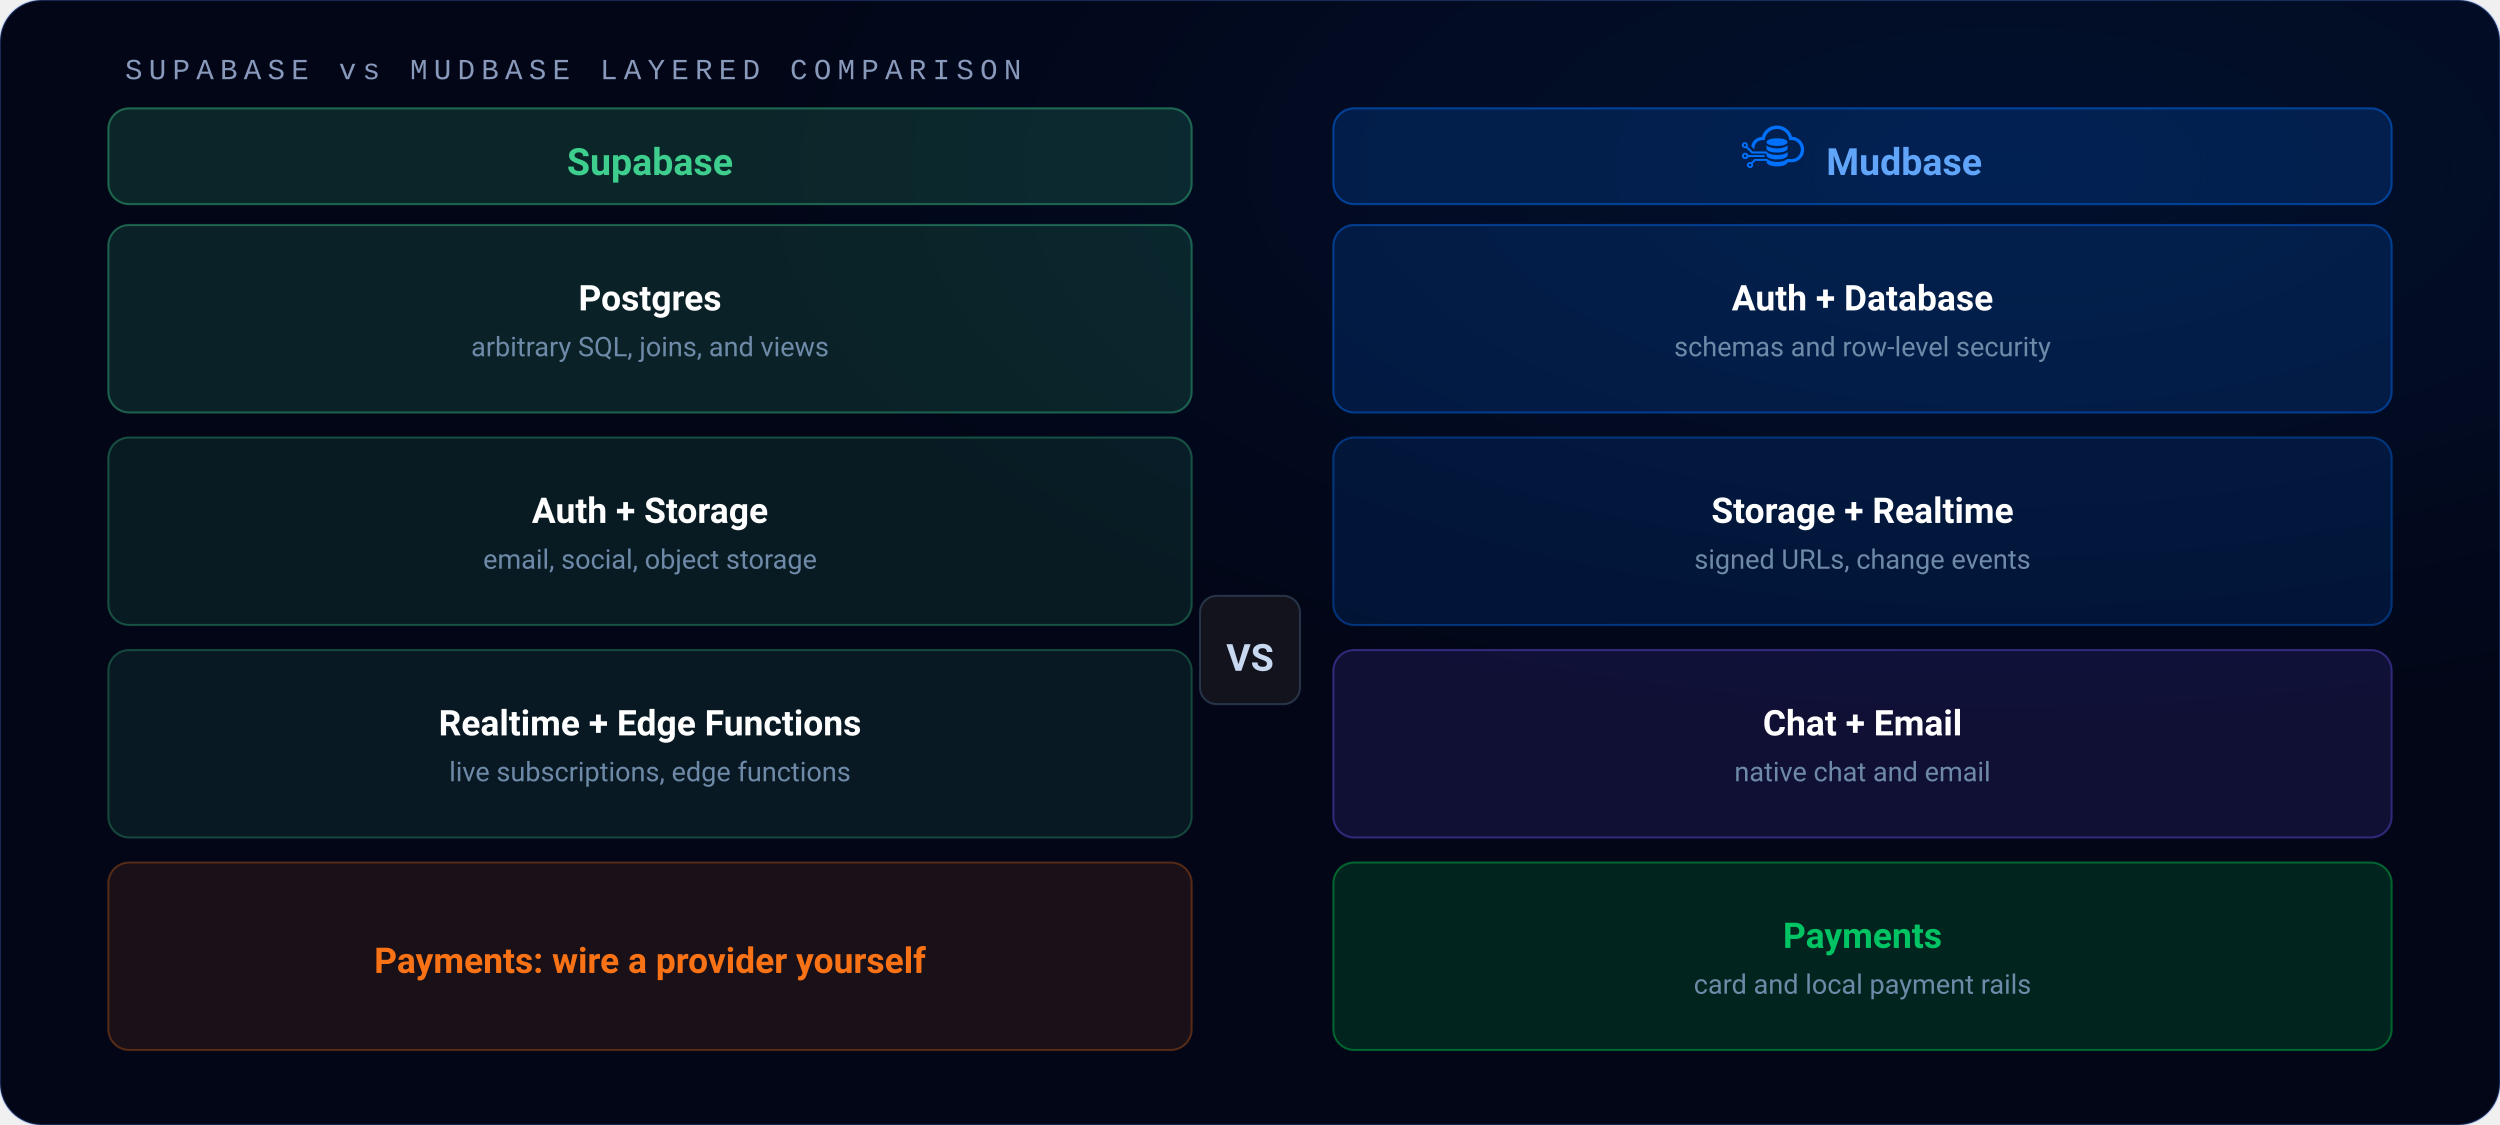
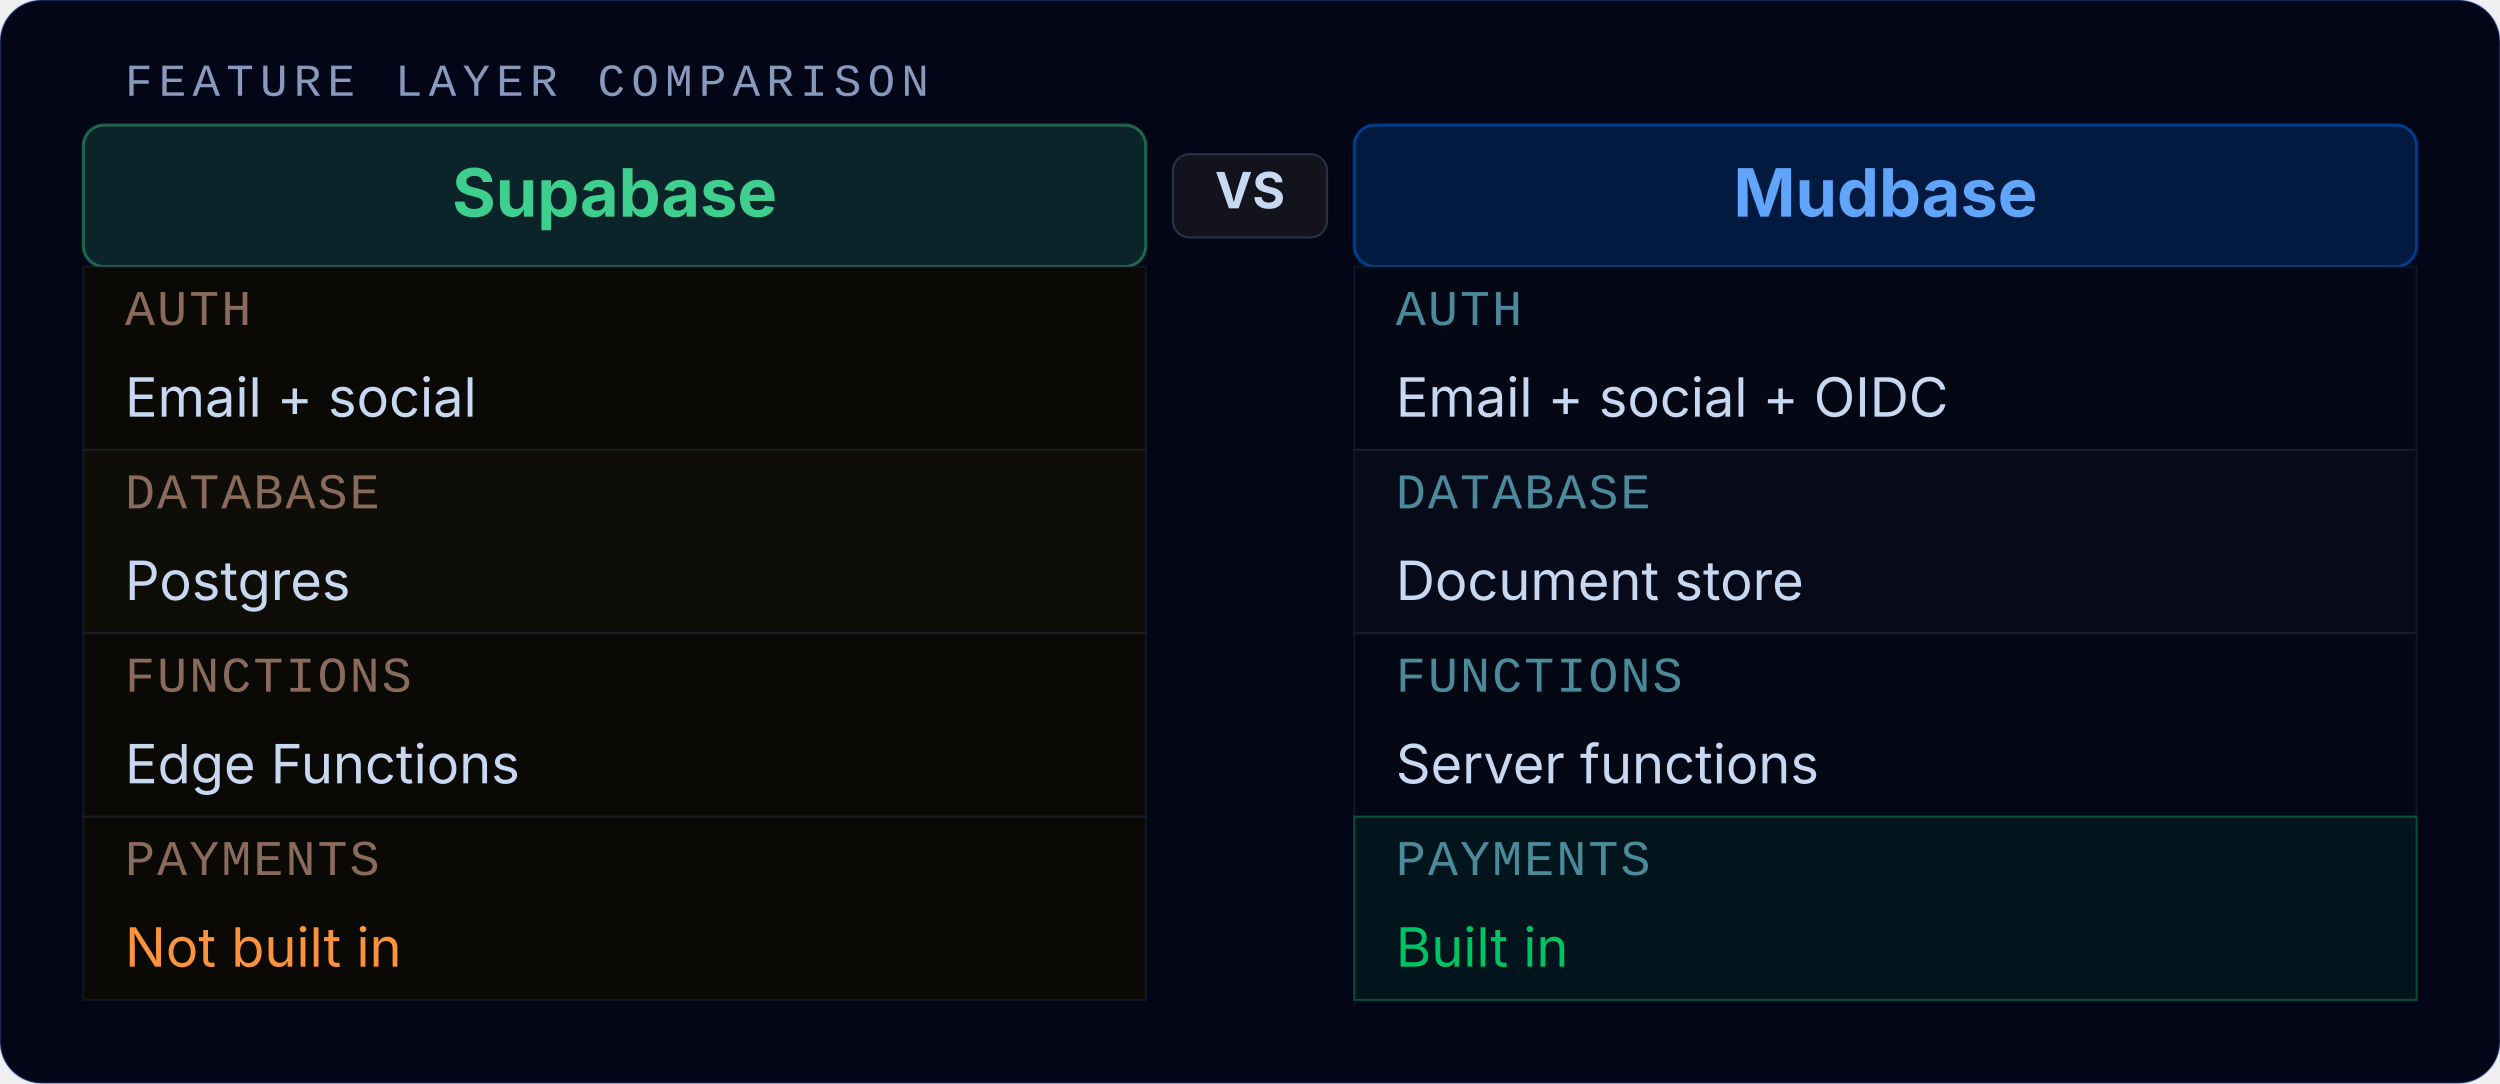
- <svg xmlns="http://www.w3.org/2000/svg" viewBox="0 0 1200 540" width="1200" height="540" role="img" aria-label="Side-by-side layered stack: Supabase built on Postgres with separate layers versus Mudbase with payments as a first-class primitive alongside auth and database.">
-   <defs>
-     <symbol id="mb-glyph" viewBox="4 82 508 347">
-       <g fill="#0071FE" fill-rule="evenodd">
-         <path d="M511.62,279.59C511.56,281.50 511.89,285.08 511.26,289.63C510.63,294.18 509.09,302.10 507.84,306.90C506.58,311.70 505.05,315.18 503.74,318.43C502.43,321.68 501.91,322.98 499.97,326.41C498.03,329.85 494.04,336.13 492.10,339.04C490.15,341.95 490.18,341.72 488.30,343.87C486.43,346.01 483.48,349.33 480.83,351.89C478.18,354.45 475.80,356.71 472.40,359.22C469.01,361.72 463.77,364.96 460.47,366.91C457.18,368.86 455.50,369.65 452.63,370.94C449.75,372.23 447.02,373.44 443.22,374.66C439.42,375.88 435.64,377.32 429.83,378.26C424.02,379.20 416.66,379.98 408.36,380.31C400.07,380.63 385.09,379.98 380.04,380.23C374.99,380.47 378.73,380.88 378.07,381.76C377.41,382.64 376.98,384.08 376.08,385.51C375.18,386.95 373.85,388.96 372.68,390.37C371.51,391.78 370.36,392.82 369.04,393.98C367.72,395.13 366.65,396.05 364.74,397.30C362.83,398.56 359.62,400.41 357.57,401.51C355.53,402.61 355.27,402.81 352.45,403.89C349.63,404.97 345.03,406.70 340.65,407.97C336.27,409.23 330.12,410.69 326.17,411.49C322.21,412.28 320.52,412.36 316.92,412.74C313.33,413.11 308.67,413.55 304.58,413.74C300.49,413.94 296.70,413.90 292.38,413.89C288.05,413.88 282.97,413.88 278.64,413.68C274.30,413.48 269.71,413.04 266.37,412.69C263.02,412.35 262.55,412.41 258.58,411.61C254.62,410.80 246.61,408.95 242.58,407.86C238.54,406.77 237.18,406.19 234.37,405.07C231.56,403.94 228.11,402.35 225.71,401.10C223.31,399.86 221.69,398.81 219.97,397.59C218.25,396.37 216.77,395.06 215.40,393.78C214.04,392.50 212.97,391.47 211.78,389.90C210.60,388.34 209.06,386.25 208.28,384.40C207.51,382.56 207.45,381.17 207.11,378.81C206.78,376.45 206.62,371.84 206.30,370.26C205.99,368.68 205.79,369.54 205.22,369.34C204.65,369.14 216.51,369.04 202.87,369.05C189.23,369.06 137.76,369.29 123.37,369.39C108.99,369.48 118.02,369.51 116.55,369.63C115.08,369.74 115.28,369.72 114.54,370.10C113.80,370.48 113.15,370.94 112.09,371.91C111.04,372.87 111.13,372.69 108.22,375.91C105.30,379.12 96.91,388.28 94.61,391.17C92.31,394.06 94.09,391.81 94.44,393.26C94.78,394.71 96.26,398.10 96.68,399.88C97.11,401.66 97.08,402.30 96.99,403.94C96.89,405.57 96.65,407.70 96.11,409.67C95.56,411.64 94.74,413.99 93.72,415.78C92.70,417.57 91.07,419.23 89.99,420.43C88.91,421.62 88.66,421.96 87.26,422.94C85.85,423.93 82.85,425.66 81.54,426.35C80.23,427.04 80.77,426.88 79.40,427.09C78.03,427.30 75.50,427.59 73.34,427.62C71.17,427.65 68.03,427.47 66.42,427.27C64.81,427.07 65.13,427.10 63.66,426.40C62.19,425.71 59.24,424.24 57.58,423.10C55.93,421.97 54.94,420.90 53.72,419.60C52.50,418.29 51.35,417.34 50.27,415.29C49.19,413.25 47.84,409.37 47.24,407.32C46.64,405.28 46.50,404.94 46.66,403.02C46.82,401.10 47.62,397.75 48.21,395.78C48.81,393.80 49.27,392.69 50.22,391.15C51.16,389.61 52.74,387.78 53.86,386.55C54.99,385.32 55.45,384.83 56.95,383.76C58.45,382.70 61.47,380.93 62.87,380.19C64.28,379.45 63.51,379.53 65.39,379.32C67.26,379.12 71.44,378.89 74.11,378.97C76.78,379.05 79.93,379.75 81.40,379.82C82.86,379.88 82.22,379.82 82.92,379.36C83.63,378.91 82.05,380.80 85.64,377.08C89.23,373.35 100.48,360.82 104.45,357.01C108.42,353.21 92.00,354.95 109.44,354.25C126.88,353.55 192.09,352.93 209.10,352.83C226.11,352.74 209.91,352.64 211.50,353.69C213.08,354.75 216.45,357.62 218.64,359.17C220.83,360.73 222.41,361.77 224.66,363.03C226.91,364.28 229.01,365.38 232.13,366.68C235.25,367.98 240.40,369.91 243.37,370.82C246.33,371.73 248.21,371.70 249.92,372.14C251.64,372.57 251.71,372.94 253.64,373.42C255.57,373.91 257.07,374.41 261.52,375.05C265.96,375.69 274.93,376.81 280.30,377.25C285.67,377.69 288.93,377.76 293.75,377.71C298.57,377.66 303.89,377.42 309.24,376.93C314.60,376.45 320.30,375.84 325.87,374.81C331.44,373.78 338.10,372.06 342.68,370.75C347.27,369.43 350.35,368.16 353.37,366.93C356.39,365.70 358.41,364.66 360.81,363.38C363.22,362.09 366.17,360.34 367.79,359.23C369.42,358.13 369.34,357.61 370.57,356.75C371.79,355.90 368.63,354.40 375.16,354.09C381.68,353.78 402.82,354.89 409.72,354.90C416.62,354.90 413.16,354.68 416.55,354.11C419.95,353.55 426.20,352.57 430.09,351.53C433.98,350.48 437.01,349.09 439.89,347.83C442.77,346.56 445.09,345.26 447.36,343.93C449.64,342.59 451.70,341.14 453.52,339.83C455.34,338.53 456.31,337.89 458.29,336.10C460.26,334.30 463.56,331.01 465.38,329.06C467.20,327.11 467.94,326.12 469.21,324.40C470.49,322.67 471.72,320.91 473.03,318.72C474.34,316.52 475.73,314.19 477.06,311.24C478.38,308.30 479.74,305.72 480.97,301.03C482.19,296.34 483.83,288.11 484.41,283.10C484.99,278.09 485.09,276.21 484.46,270.99C483.84,265.77 481.93,256.53 480.65,251.79C479.37,247.05 477.93,245.03 476.76,242.55C475.59,240.08 474.89,238.98 473.64,236.92C472.39,234.86 470.56,232.02 469.26,230.18C467.96,228.34 467.60,227.80 465.83,225.86C464.06,223.92 461.69,221.12 458.64,218.55C455.59,215.97 450.66,212.45 447.52,210.42C444.38,208.39 442.60,207.63 439.80,206.38C437.01,205.14 434.58,203.96 430.74,202.95C426.91,201.93 422.98,200.82 416.79,200.28C410.61,199.74 397.85,199.89 393.63,199.71C389.42,199.52 392.06,199.51 391.51,199.17C390.97,198.84 390.68,198.34 390.34,197.72C390.01,197.09 389.91,197.57 389.51,195.43C389.11,193.29 388.41,187.50 387.93,184.88C387.45,182.25 387.44,182.23 386.63,179.68C385.82,177.14 384.15,172.31 383.08,169.61C382.01,166.91 381.47,165.84 380.22,163.47C378.97,161.10 376.88,157.48 375.57,155.36C374.27,153.25 373.58,152.38 372.40,150.79C371.22,149.20 370.33,147.88 368.50,145.81C366.67,143.74 363.95,140.80 361.43,138.38C358.91,135.96 356.13,133.45 353.40,131.29C350.66,129.13 347.67,127.11 345.02,125.42C342.37,123.74 340.03,122.49 337.50,121.18C334.98,119.88 333.77,119.04 329.87,117.57C325.97,116.10 319.46,113.61 314.08,112.35C308.71,111.10 301.89,110.48 297.64,110.05C293.39,109.62 293.00,109.46 288.57,109.77C284.14,110.07 275.09,111.27 271.07,111.88C267.05,112.49 266.99,112.70 264.48,113.41C261.96,114.13 259.09,114.99 256.00,116.19C252.90,117.38 248.92,119.10 245.90,120.58C242.88,122.06 239.92,123.88 237.88,125.07C235.85,126.26 236.00,126.02 233.68,127.74C231.36,129.47 227.52,132.12 223.97,135.41C220.42,138.69 215.59,143.53 212.37,147.43C209.14,151.33 206.57,155.67 204.63,158.82C202.70,161.97 202.10,163.32 200.77,166.33C199.44,169.33 197.92,172.65 196.66,176.84C195.39,181.04 193.90,188.11 193.19,191.51C192.49,194.90 192.71,195.96 192.41,197.22C192.11,198.48 191.96,198.63 191.39,199.07C190.81,199.52 191.64,199.71 188.95,199.89C186.26,200.07 180.13,199.77 175.24,200.17C170.35,200.57 164.39,201.27 159.61,202.30C154.82,203.33 150.13,204.98 146.53,206.35C142.94,207.71 140.29,209.25 138.06,210.50C135.83,211.75 134.58,212.85 133.17,213.86C131.76,214.87 131.18,215.13 129.61,216.55C128.05,217.97 125.75,220.10 123.80,222.37C121.86,224.63 119.58,227.63 117.94,230.13C116.29,232.63 115.15,234.74 113.93,237.36C112.70,239.99 111.62,242.01 110.56,245.87C109.50,249.73 108.22,255.78 107.59,260.53C106.97,265.29 107.05,271.98 106.82,274.39C106.60,276.79 106.49,274.89 106.23,274.97C105.98,275.06 105.82,275.25 105.26,274.91C104.71,274.57 104.81,275.00 102.89,272.92C100.97,270.84 96.77,265.69 93.77,262.42C90.77,259.15 86.58,255.21 84.88,253.30C83.19,251.40 83.87,251.72 83.59,250.98C83.30,250.24 83.05,250.40 83.17,248.87C83.29,247.33 83.52,244.91 84.30,241.74C85.09,238.57 86.67,233.21 87.90,229.84C89.14,226.47 90.51,223.87 91.71,221.53C92.91,219.19 93.66,217.97 95.11,215.80C96.57,213.63 98.64,210.75 100.44,208.50C102.24,206.26 103.62,204.58 105.89,202.33C108.17,200.08 111.91,196.83 114.07,195.01C116.23,193.18 116.15,193.13 118.84,191.40C121.53,189.68 126.97,186.39 130.22,184.66C133.47,182.93 134.88,182.30 138.35,181.04C141.81,179.77 147.77,177.98 151.01,177.08C154.25,176.17 155.41,175.98 157.79,175.61C160.17,175.24 163.69,175.13 165.29,174.86C166.89,174.58 166.82,174.41 167.40,173.96C167.98,173.52 168.31,173.33 168.76,172.19C169.20,171.06 169.42,168.90 170.07,167.14C170.73,165.38 172.05,163.20 172.69,161.63C173.33,160.06 172.44,160.80 173.92,157.73C175.40,154.67 178.94,147.57 181.56,143.25C184.17,138.92 186.44,135.73 189.61,131.79C192.77,127.86 196.73,123.42 200.55,119.61C204.37,115.80 208.60,112.06 212.52,108.96C216.44,105.85 219.98,103.44 224.05,100.99C228.11,98.53 233.28,95.96 236.90,94.22C240.53,92.47 242.47,91.72 245.80,90.49C249.13,89.25 251.79,88.04 256.87,86.81C261.96,85.58 271.83,83.82 276.32,83.13C280.80,82.43 279.23,82.68 283.80,82.63C288.36,82.59 297.85,82.40 303.70,82.86C309.55,83.33 315.24,84.76 318.89,85.42C322.54,86.08 322.62,85.99 325.60,86.84C328.58,87.69 333.49,89.30 336.78,90.53C340.07,91.76 341.89,92.50 345.34,94.22C348.79,95.94 353.59,98.45 357.48,100.83C361.37,103.21 364.46,105.11 368.68,108.50C372.91,111.90 379.18,117.64 382.83,121.23C386.49,124.82 388.12,127.00 390.62,130.07C393.11,133.14 395.25,135.66 397.79,139.64C400.33,143.62 403.89,150.18 405.86,153.95C407.83,157.73 408.58,159.52 409.64,162.30C410.69,165.08 411.53,168.91 412.18,170.63C412.84,172.35 413.04,172.13 413.58,172.60C414.13,173.08 412.63,172.99 415.47,173.47C418.30,173.94 427.01,174.89 430.60,175.46C434.19,176.04 434.57,176.22 437.01,176.93C439.45,177.63 442.35,178.56 445.25,179.69C448.15,180.81 451.68,182.36 454.39,183.67C457.09,184.99 459.11,186.14 461.48,187.58C463.85,189.03 466.05,190.47 468.59,192.35C471.12,194.23 474.05,196.49 476.69,198.88C479.32,201.26 482.46,204.54 484.42,206.65C486.37,208.75 486.50,208.92 488.43,211.51C490.37,214.09 494.11,219.20 496.03,222.16C497.95,225.11 498.66,226.65 499.96,229.23C501.26,231.80 502.56,234.44 503.83,237.61C505.09,240.78 506.57,244.81 507.54,248.28C508.51,251.74 509.01,255.13 509.65,258.41C510.29,261.70 511.05,264.73 511.38,268.01C511.70,271.29 511.58,276.19 511.62,278.12C511.66,280.05 511.67,277.67 511.62,279.59ZM290.95,357.63C288.98,357.60 285.00,357.84 279.27,357.44C273.55,357.04 263.08,356.19 256.59,355.22C250.11,354.24 244.79,352.83 240.34,351.60C235.89,350.36 232.89,349.07 229.88,347.81C226.87,346.55 224.55,345.33 222.27,344.05C219.98,342.77 217.84,341.37 216.17,340.14C214.51,338.91 213.60,338.15 212.27,336.67C210.94,335.19 209.20,333.41 208.18,331.26C207.16,329.11 206.55,327.12 206.15,323.79C205.75,320.46 205.95,313.55 205.79,311.27C205.64,308.99 205.51,310.38 205.23,310.09C204.94,309.79 220.05,309.62 204.07,309.49C188.10,309.36 128.13,309.38 109.38,309.29C90.63,309.20 95.26,309.09 91.57,308.97C87.89,308.84 88.62,308.78 87.27,308.54C85.93,308.30 84.82,308.35 83.51,307.55C82.21,306.75 82.15,306.58 79.43,303.76C76.71,300.94 73.57,296.93 67.17,290.64C60.78,284.35 45.76,270.25 41.04,266.02C36.32,261.80 40.69,265.31 38.87,265.29C37.05,265.27 32.80,265.92 30.13,265.91C27.46,265.89 25.33,266.00 22.86,265.20C20.39,264.41 17.15,262.33 15.30,261.13C13.46,259.94 12.93,259.28 11.78,258.03C10.63,256.79 9.39,255.44 8.40,253.67C7.40,251.89 6.34,249.14 5.80,247.38C5.27,245.63 5.22,244.87 5.18,243.12C5.14,241.37 5.05,239.12 5.57,236.88C6.09,234.65 7.22,231.70 8.29,229.73C9.36,227.76 10.67,226.44 12.01,225.07C13.34,223.70 14.38,222.67 16.31,221.50C18.25,220.33 21.53,218.76 23.63,218.07C25.73,217.38 27.19,217.46 28.91,217.38C30.63,217.30 32.47,217.39 33.96,217.60C35.46,217.82 36.19,217.98 37.88,218.68C39.57,219.39 42.24,220.58 44.10,221.84C45.96,223.10 47.72,224.78 49.06,226.26C50.39,227.73 51.34,229.18 52.13,230.69C52.92,232.19 53.43,233.22 53.79,235.27C54.16,237.32 54.29,240.92 54.30,242.99C54.31,245.06 54.13,246.09 53.86,247.67C53.58,249.24 52.76,251.31 52.67,252.43C52.58,253.55 48.42,249.48 53.30,254.38C58.18,259.29 75.67,275.63 81.96,281.85C88.25,288.08 89.19,289.93 91.06,291.76C92.92,293.58 74.24,292.59 93.14,292.80C112.04,293.00 185.51,292.75 204.44,292.98C223.38,293.21 205.58,293.09 206.75,294.18C207.93,295.28 209.91,297.97 211.50,299.56C213.10,301.15 213.62,301.98 216.34,303.72C219.06,305.46 224.31,308.33 227.82,309.99C231.32,311.65 232.14,312.19 237.38,313.68C242.61,315.18 252.61,317.75 259.23,318.96C265.85,320.18 272.97,320.59 277.10,320.97C281.22,321.35 279.78,321.19 283.98,321.24C288.18,321.29 297.98,321.32 302.30,321.25C306.63,321.17 305.92,321.17 309.95,320.78C313.98,320.39 320.73,319.87 326.48,318.91C332.23,317.95 339.56,316.33 344.46,315.02C349.36,313.71 352.66,312.34 355.86,311.05C359.06,309.75 360.98,308.81 363.68,307.24C366.38,305.67 370.06,303.11 372.06,301.63C374.06,300.15 374.85,298.94 375.67,298.36C376.50,297.79 377.03,298.17 377.03,298.17C377.03,298.17 377.71,297.06 377.83,300.26C377.95,303.46 377.94,312.88 377.76,317.37C377.59,321.86 377.20,325.00 376.77,327.21C376.34,329.42 375.85,329.46 375.17,330.61C374.48,331.75 374.28,332.43 372.65,334.09C371.03,335.76 367.48,338.94 365.41,340.59C363.33,342.25 362.35,342.85 360.20,344.01C358.05,345.17 355.82,346.26 352.51,347.58C349.20,348.89 345.26,350.56 340.35,351.91C335.43,353.27 331.24,354.76 323.02,355.71C314.81,356.66 296.41,357.31 291.06,357.63C285.72,357.95 292.91,357.66 290.95,357.63ZM296.07,247.75C294.61,247.75 292.93,248.04 287.41,247.77C281.88,247.51 270.00,246.92 262.92,246.15C255.84,245.38 249.87,244.17 244.92,243.14C239.97,242.11 237.25,241.32 233.23,239.96C229.21,238.60 223.79,236.37 220.81,235.00C217.83,233.63 216.95,232.84 215.33,231.73C213.72,230.62 212.27,229.40 211.10,228.33C209.94,227.27 209.16,226.42 208.34,225.35C207.52,224.27 206.78,223.14 206.19,221.87C205.60,220.61 205.02,218.78 204.81,217.76C204.61,216.74 204.67,216.71 204.94,215.75C205.21,214.79 205.82,213.14 206.42,211.98C207.01,210.83 207.49,210.03 208.51,208.82C209.52,207.60 210.48,206.31 212.51,204.70C214.54,203.08 217.81,200.72 220.68,199.12C223.56,197.52 226.41,196.36 229.77,195.08C233.13,193.79 236.34,192.57 240.84,191.41C245.35,190.24 252.09,188.88 256.78,188.10C261.48,187.31 263.76,187.04 269.01,186.69C274.26,186.33 283.12,186.09 288.26,185.97C293.40,185.85 294.23,185.83 299.86,185.99C305.48,186.14 316.70,186.48 322.03,186.91C327.36,187.35 328.06,187.81 331.86,188.58C335.65,189.35 340.67,190.31 344.79,191.52C348.92,192.73 353.52,194.58 356.59,195.85C359.66,197.11 361.21,197.98 363.20,199.11C365.19,200.24 366.93,201.38 368.55,202.64C370.16,203.90 371.64,205.24 372.90,206.67C374.15,208.10 375.39,209.96 376.09,211.23C376.78,212.49 376.90,213.14 377.07,214.24C377.25,215.34 377.22,216.77 377.14,217.83C377.05,218.89 377.41,219.08 376.56,220.62C375.71,222.17 373.87,225.14 372.04,227.10C370.20,229.06 367.48,231.00 365.56,232.37C363.64,233.74 362.52,234.32 360.51,235.32C358.50,236.33 356.88,237.18 353.47,238.41C350.06,239.64 345.00,241.48 340.04,242.73C335.08,243.98 328.59,245.19 323.73,245.91C318.86,246.64 315.45,246.77 310.86,247.07C306.27,247.38 298.65,247.63 296.19,247.75C293.72,247.86 297.54,247.74 296.07,247.75ZM297.08,301.75C294.14,301.70 286.18,301.86 279.56,301.48C272.94,301.10 264.12,300.44 257.37,299.44C250.62,298.45 243.81,296.75 239.04,295.52C234.28,294.28 231.95,293.30 228.78,292.03C225.61,290.76 222.65,289.47 220.03,287.91C217.40,286.35 214.60,283.94 213.04,282.65C211.48,281.36 211.49,281.14 210.67,280.15C209.84,279.16 208.79,278.04 208.09,276.72C207.40,275.39 206.86,274.24 206.48,272.21C206.10,270.17 205.92,268.93 205.82,264.50C205.71,260.07 205.81,249.11 205.86,245.65C205.91,242.18 205.93,244.12 206.12,243.69C206.32,243.25 207.00,243.05 207.00,243.05C207.00,243.05 208.45,243.68 209.30,244.38C210.16,245.09 211.03,246.31 212.15,247.29C213.27,248.28 214.36,249.20 216.02,250.30C217.67,251.39 219.69,252.63 222.09,253.84C224.50,255.06 227.15,256.33 230.47,257.59C233.79,258.85 236.90,260.12 242.03,261.41C247.15,262.70 254.94,264.41 261.22,265.34C267.49,266.26 274.53,266.66 279.69,266.98C284.84,267.31 287.81,267.28 292.13,267.27C296.45,267.26 300.46,267.22 305.61,266.92C310.76,266.61 316.79,266.39 323.02,265.45C329.25,264.52 337.90,262.63 343.00,261.31C348.10,260.00 350.54,258.81 353.62,257.56C356.71,256.32 359.08,255.15 361.52,253.83C363.96,252.52 366.44,250.91 368.26,249.69C370.08,248.48 371.33,247.50 372.46,246.52C373.58,245.54 374.33,244.31 375.01,243.83C375.70,243.34 376.59,243.61 376.59,243.61C376.59,243.61 377.17,241.84 377.29,246.01C377.40,250.17 377.34,264.17 377.27,268.61C377.19,273.05 377.17,271.39 376.84,272.65C376.50,273.91 375.99,274.95 375.26,276.20C374.53,277.45 373.57,278.86 372.46,280.14C371.34,281.43 369.80,282.84 368.58,283.89C367.36,284.94 367.46,285.10 365.13,286.44C362.80,287.78 357.38,290.61 354.60,291.91C351.82,293.22 350.23,293.61 348.44,294.25C346.65,294.89 346.29,295.14 343.84,295.78C341.40,296.42 336.80,297.42 333.77,298.08C330.73,298.73 331.75,299.10 325.65,299.71C319.56,300.32 301.96,301.41 297.19,301.75C292.43,302.09 300.02,301.79 297.08,301.75ZM34.44,355.01C33.73,355.01 31.85,355.19 30.32,354.99C28.80,354.79 26.97,354.33 25.27,353.79C23.58,353.25 21.83,352.69 20.17,351.76C18.52,350.83 16.74,349.40 15.36,348.20C13.98,347.00 12.99,346.01 11.88,344.56C10.76,343.12 9.52,341.81 8.64,339.55C7.76,337.28 6.93,333.10 6.58,330.98C6.23,328.87 6.29,328.72 6.54,326.85C6.78,324.97 7.56,321.47 8.06,319.75C8.56,318.02 8.84,317.65 9.54,316.47C10.23,315.30 11.08,314.00 12.23,312.67C13.39,311.35 14.72,309.84 16.47,308.53C18.21,307.22 20.51,305.64 22.73,304.79C24.94,303.94 27.67,303.66 29.73,303.42C31.79,303.18 33.17,303.23 35.08,303.37C36.98,303.52 38.92,303.46 41.17,304.27C43.42,305.08 46.60,306.88 48.58,308.23C50.56,309.59 51.84,310.99 53.06,312.38C54.28,313.76 55.07,315.12 55.89,316.55C56.71,317.98 57.41,320.09 57.98,320.96C58.55,321.83 38.15,321.48 59.31,321.76C80.48,322.03 163.56,322.39 184.96,322.62C206.35,322.85 186.97,322.88 187.69,323.12C188.41,323.36 188.82,323.57 189.27,324.04C189.71,324.51 190.10,325.19 190.37,325.94C190.64,326.69 190.84,327.36 190.91,328.53C190.99,329.71 190.96,331.79 190.82,333.00C190.69,334.22 190.47,335.16 190.13,335.82C189.79,336.48 189.52,336.63 188.77,336.95C188.01,337.28 207.16,337.58 185.60,337.77C164.04,337.96 80.71,337.90 59.43,338.10C38.14,338.29 59.13,337.42 57.89,338.95C56.64,340.47 53.84,345.15 51.94,347.25C50.04,349.35 48.34,350.45 46.48,351.54C44.62,352.64 42.76,353.26 40.77,353.84C38.79,354.41 35.61,354.80 34.55,354.99C33.49,355.19 35.14,355.01 34.44,355.01ZM33.03,339.47C33.77,339.23 36.04,338.79 37.36,338.05C38.69,337.31 40.16,336.03 40.98,335.05C41.81,334.06 42.05,333.41 42.31,332.12C42.57,330.83 42.64,328.68 42.53,327.29C42.42,325.90 42.42,325.00 41.66,323.77C40.91,322.55 39.27,320.80 38.00,319.94C36.74,319.08 35.22,318.85 34.07,318.62C32.93,318.39 32.26,318.37 31.12,318.56C29.98,318.76 28.43,319.04 27.22,319.79C26.02,320.54 24.59,322.20 23.88,323.07C23.16,323.94 23.24,323.96 22.94,325.00C22.64,326.05 22.06,327.86 22.10,329.33C22.14,330.81 22.71,332.69 23.19,333.87C23.68,335.05 24.14,335.63 25.03,336.41C25.91,337.19 27.46,338.06 28.49,338.57C29.52,339.08 30.49,339.31 31.23,339.46C31.97,339.61 32.62,339.49 32.92,339.49C33.22,339.49 32.29,339.71 33.03,339.47ZM71.97,413.22C72.43,413.13 73.59,413.08 74.62,412.69C75.66,412.30 77.16,411.72 78.18,410.87C79.20,410.01 80.10,408.76 80.74,407.55C81.38,406.35 82.06,405.06 82.03,403.64C82.00,402.22 81.20,400.40 80.53,399.03C79.87,397.66 78.98,396.23 78.04,395.40C77.10,394.57 76.00,394.33 74.89,394.05C73.78,393.77 72.53,393.67 71.38,393.71C70.24,393.76 68.95,394.02 68.00,394.32C67.06,394.62 66.61,394.55 65.70,395.51C64.78,396.47 63.17,398.76 62.52,400.09C61.88,401.42 61.69,402.23 61.81,403.49C61.93,404.76 62.60,406.42 63.26,407.68C63.92,408.94 64.77,410.21 65.75,411.06C66.74,411.91 68.15,412.41 69.17,412.77C70.18,413.13 71.40,413.14 71.87,413.22C72.33,413.29 71.51,413.30 71.97,413.22ZM31.31,251.34C31.99,251.12 34.24,250.57 35.31,250.00C36.38,249.42 36.98,248.89 37.71,247.90C38.45,246.90 39.33,245.11 39.72,244.04C40.12,242.96 40.27,242.60 40.09,241.44C39.91,240.27 39.31,238.33 38.62,237.07C37.93,235.81 36.83,234.61 35.95,233.86C35.07,233.12 34.36,232.86 33.35,232.58C32.34,232.30 31.15,232.14 29.89,232.19C28.64,232.24 26.84,232.55 25.83,232.89C24.81,233.23 24.56,233.44 23.80,234.23C23.03,235.03 21.84,236.34 21.23,237.67C20.62,239.00 20.12,240.84 20.14,242.21C20.15,243.57 20.65,244.67 21.32,245.87C21.99,247.06 23.12,248.54 24.17,249.40C25.21,250.25 26.41,250.65 27.58,250.98C28.76,251.30 30.58,251.29 31.20,251.35C31.82,251.41 30.62,251.57 31.31,251.34Z" />
-       </g>
-     </symbol>
-     <marker id="arrow-blue" markerWidth="8" markerHeight="6" refX="7" refY="3" orient="auto">
-       <polygon points="0 0, 8 3, 0 6" fill="#0071FE" />
-     </marker>
-     <marker id="arrow-muted" markerWidth="8" markerHeight="6" refX="7" refY="3" orient="auto">
-       <polygon points="0 0, 8 3, 0 6" fill="#6E8AA8" />
-     </marker>
-     <marker id="arrow-green" markerWidth="8" markerHeight="6" refX="7" refY="3" orient="auto">
-       <polygon points="0 0, 8 3, 0 6" fill="#00C464" />
-     </marker>
-     <marker id="arrow-purple" markerWidth="8" markerHeight="6" refX="7" refY="3" orient="auto">
-       <polygon points="0 0, 8 3, 0 6" fill="#6E5BFF" />
-     </marker>
-     <marker id="arrow-orange" markerWidth="8" markerHeight="6" refX="7" refY="3" orient="auto">
-       <polygon points="0 0, 8 3, 0 6" fill="#F97316" />
-     </marker>
-   </defs>
-   <radialGradient id="bg-glow" cx="80%" cy="15%" r="50%" gradientUnits="objectBoundingBox">
-     <stop offset="0%" stop-color="#0071FE" stop-opacity="0.10" />
-     <stop offset="100%" stop-color="#0071FE" stop-opacity="0" />
-   </radialGradient>
-   <rect width="1200" height="540" rx="20" fill="#020617" />
-   <rect width="1200" height="540" rx="20" fill="url(#bg-glow)" />
-   <rect width="1200" height="540" rx="20" fill="none" stroke="rgba(90,140,255,0.25)" stroke-width="1" />
-   <text x="60" y="38" font-family="'Courier New', Courier, monospace" font-size="14" fill="#8899BB" letter-spacing="3" text-anchor="start">SUPABASE vs MUDBASE LAYERED COMPARISON</text>
-   <rect x="52" y="52" width="520" height="46" rx="10" fill="rgba(62,207,142,0.16)" stroke="rgba(62,207,142,0.42)" stroke-width="1" />
-   <text x="312" y="84" font-family="system-ui, -apple-system, 'Segoe UI', Roboto, 'Helvetica Neue', Arial, sans-serif" font-size="18" font-weight="700" fill="#3ECF8E" text-anchor="middle">Supabase</text>
-   <rect x="640" y="52" width="508" height="46" rx="10" fill="rgba(0,113,254,0.18)" stroke="rgba(0,113,254,0.48)" stroke-width="1" />
-   <use href="#mb-glyph" x="836" y="60" width="30" height="21" />
-   <text x="914" y="84" font-family="system-ui, -apple-system, 'Segoe UI', Roboto, 'Helvetica Neue', Arial, sans-serif" font-size="18" font-weight="700" fill="#60A5FA" text-anchor="middle">Mudbase</text>
-   <rect x="52" y="108" width="520" height="90" rx="10" fill="rgba(62,207,142,0.14)" stroke="rgba(62,207,142,0.40)" stroke-width="1" />
-   <text x="312" y="149" font-family="system-ui, -apple-system, 'Segoe UI', Roboto, 'Helvetica Neue', Arial, sans-serif" font-size="17" font-weight="700" fill="#FFFFFF" text-anchor="middle">Postgres</text>
-   <text x="312" y="171" font-family="system-ui, -apple-system, 'Segoe UI', Roboto, 'Helvetica Neue', Arial, sans-serif" font-size="13" font-weight="400" fill="#6E8AA8" text-anchor="middle">arbitrary SQL, joins, and views</text>
-   <rect x="52" y="210" width="520" height="90" rx="10" fill="rgba(62,207,142,0.11)" stroke="rgba(62,207,142,0.32)" stroke-width="1" />
-   <text x="312" y="251" font-family="system-ui, -apple-system, 'Segoe UI', Roboto, 'Helvetica Neue', Arial, sans-serif" font-size="17" font-weight="700" fill="#FFFFFF" text-anchor="middle">Auth + Storage</text>
-   <text x="312" y="273" font-family="system-ui, -apple-system, 'Segoe UI', Roboto, 'Helvetica Neue', Arial, sans-serif" font-size="13" font-weight="400" fill="#6E8AA8" text-anchor="middle">email, social, object storage</text>
-   <rect x="52" y="312" width="520" height="90" rx="10" fill="rgba(62,207,142,0.10)" stroke="rgba(62,207,142,0.28)" stroke-width="1" />
-   <text x="312" y="353" font-family="system-ui, -apple-system, 'Segoe UI', Roboto, 'Helvetica Neue', Arial, sans-serif" font-size="17" font-weight="700" fill="#FFFFFF" text-anchor="middle">Realtime + Edge Functions</text>
-   <text x="312" y="375" font-family="system-ui, -apple-system, 'Segoe UI', Roboto, 'Helvetica Neue', Arial, sans-serif" font-size="13" font-weight="400" fill="#6E8AA8" text-anchor="middle">live subscriptions, edge functions</text>
-   <rect x="52" y="414" width="520" height="90" rx="10" fill="rgba(249,115,22,0.10)" stroke="rgba(249,115,22,0.30)" stroke-width="1" />
-   <text x="312" y="467" font-family="system-ui, -apple-system, 'Segoe UI', Roboto, 'Helvetica Neue', Arial, sans-serif" font-size="17" font-weight="700" fill="#F97316" text-anchor="middle">Payments: wire a provider yourself</text>
-   <rect x="640" y="108" width="508" height="90" rx="10" fill="rgba(0,113,254,0.16)" stroke="rgba(0,113,254,0.44)" stroke-width="1" />
-   <text x="894" y="149" font-family="system-ui, -apple-system, 'Segoe UI', Roboto, 'Helvetica Neue', Arial, sans-serif" font-size="17" font-weight="700" fill="#FFFFFF" text-anchor="middle">Auth + Database</text>
-   <text x="894" y="171" font-family="system-ui, -apple-system, 'Segoe UI', Roboto, 'Helvetica Neue', Arial, sans-serif" font-size="13" font-weight="400" fill="#6E8AA8" text-anchor="middle">schemas and row-level security</text>
-   <rect x="640" y="210" width="508" height="90" rx="10" fill="rgba(0,113,254,0.13)" stroke="rgba(0,113,254,0.38)" stroke-width="1" />
-   <text x="894" y="251" font-family="system-ui, -apple-system, 'Segoe UI', Roboto, 'Helvetica Neue', Arial, sans-serif" font-size="17" font-weight="700" fill="#FFFFFF" text-anchor="middle">Storage + Realtime</text>
-   <text x="894" y="273" font-family="system-ui, -apple-system, 'Segoe UI', Roboto, 'Helvetica Neue', Arial, sans-serif" font-size="13" font-weight="400" fill="#6E8AA8" text-anchor="middle">signed URLs, change events</text>
-   <rect x="640" y="312" width="508" height="90" rx="10" fill="rgba(110,91,255,0.13)" stroke="rgba(110,91,255,0.38)" stroke-width="1" />
-   <text x="894" y="353" font-family="system-ui, -apple-system, 'Segoe UI', Roboto, 'Helvetica Neue', Arial, sans-serif" font-size="17" font-weight="700" fill="#FFFFFF" text-anchor="middle">Chat + Email</text>
-   <text x="894" y="375" font-family="system-ui, -apple-system, 'Segoe UI', Roboto, 'Helvetica Neue', Arial, sans-serif" font-size="13" font-weight="400" fill="#6E8AA8" text-anchor="middle">native chat and email</text>
-   <rect x="640" y="414" width="508" height="90" rx="10" fill="rgba(0,196,74,0.16)" stroke="rgba(0,196,74,0.44)" stroke-width="1" />
-   <text x="894" y="455" font-family="system-ui, -apple-system, 'Segoe UI', Roboto, 'Helvetica Neue', Arial, sans-serif" font-size="17" font-weight="700" fill="#00C464" text-anchor="middle">Payments</text>
-   <text x="894" y="477" font-family="system-ui, -apple-system, 'Segoe UI', Roboto, 'Helvetica Neue', Arial, sans-serif" font-size="13" font-weight="400" fill="#6E8AA8" text-anchor="middle">card and local payment rails</text>
-   <rect x="576" y="286" width="48" height="52" rx="8" fill="rgba(20,20,30,0.96)" stroke="rgba(55,74,98,0.62)" stroke-width="1" />
-   <text x="600" y="322" font-family="system-ui, -apple-system, 'Segoe UI', Roboto, 'Helvetica Neue', Arial, sans-serif" font-size="18" font-weight="700" fill="#C8D8F0" text-anchor="middle">VS</text>
+ <svg xmlns="http://www.w3.org/2000/svg" viewBox="0 0 1200 520" width="1200" height="520" role="img" aria-label="Supabase versus Mudbase feature layer comparison across auth, database, functions, and payments.">
+   <rect width="1200" height="520" rx="20" fill="#020617" />
+   <rect width="1200" height="520" rx="20" fill="none" stroke="rgba(90,140,255,0.25)" stroke-width="1" />
+   <text x="60" y="46" font-family="'Courier New', Courier, monospace" font-size="22" fill="#8899BB" letter-spacing="3">FEATURE LAYER COMPARISON</text>
+   <rect x="40" y="60" width="510" height="68" rx="10" fill="rgba(62,207,142,0.15)" stroke="rgba(62,207,142,0.42)" stroke-width="1.5" />
+   <text x="295" y="104" font-family="system-ui,-apple-system,sans-serif" font-size="32" font-weight="700" fill="#3ECF8E" text-anchor="middle">Supabase</text>
+   <rect x="563" y="74" width="74" height="40" rx="8" fill="rgba(20,20,30,0.96)" stroke="rgba(55,74,98,0.62)" stroke-width="1" />
+   <text x="600" y="100" font-family="system-ui,-apple-system,sans-serif" font-size="24" font-weight="700" fill="#C8D8F0" text-anchor="middle">VS</text>
+   <rect x="650" y="60" width="510" height="68" rx="10" fill="rgba(0,113,254,0.18)" stroke="rgba(0,113,254,0.45)" stroke-width="1.5" />
+   <text x="905" y="104" font-family="system-ui,-apple-system,sans-serif" font-size="32" font-weight="700" fill="#60A5FA" text-anchor="middle">Mudbase</text>
+   <rect x="40" y="128" width="510" height="88" fill="rgba(12,10,4,0.88)" stroke="rgba(55,74,98,0.22)" stroke-width="1" />
+   <rect x="650" y="128" width="510" height="88" fill="rgba(4,8,20,0.88)" stroke="rgba(55,74,98,0.22)" stroke-width="1" />
+   <text x="60" y="156" font-family="'Courier New',Courier,monospace" font-size="24" fill="#8A6A5A" letter-spacing="1">AUTH</text>
+   <text x="670" y="156" font-family="'Courier New',Courier,monospace" font-size="24" fill="#4a8a9a" letter-spacing="1">AUTH</text>
+   <text x="60" y="200" font-family="system-ui,-apple-system,sans-serif" font-size="26" fill="#C8D8F0">Email + social</text>
+   <text x="670" y="200" font-family="system-ui,-apple-system,sans-serif" font-size="26" fill="#C8D8F0">Email + social + OIDC</text>
+   <rect x="40" y="216" width="510" height="88" fill="rgba(16,14,6,0.88)" stroke="rgba(55,74,98,0.22)" stroke-width="1" />
+   <rect x="650" y="216" width="510" height="88" fill="rgba(8,12,26,0.88)" stroke="rgba(55,74,98,0.22)" stroke-width="1" />
+   <text x="60" y="244" font-family="'Courier New',Courier,monospace" font-size="24" fill="#8A6A5A" letter-spacing="1">DATABASE</text>
+   <text x="670" y="244" font-family="'Courier New',Courier,monospace" font-size="24" fill="#4a8a9a" letter-spacing="1">DATABASE</text>
+   <text x="60" y="288" font-family="system-ui,-apple-system,sans-serif" font-size="26" fill="#C8D8F0">Postgres</text>
+   <text x="670" y="288" font-family="system-ui,-apple-system,sans-serif" font-size="26" fill="#C8D8F0">Document store</text>
+   <rect x="40" y="304" width="510" height="88" fill="rgba(12,10,4,0.88)" stroke="rgba(55,74,98,0.22)" stroke-width="1" />
+   <rect x="650" y="304" width="510" height="88" fill="rgba(4,8,20,0.88)" stroke="rgba(55,74,98,0.22)" stroke-width="1" />
+   <text x="60" y="332" font-family="'Courier New',Courier,monospace" font-size="24" fill="#8A6A5A" letter-spacing="1">FUNCTIONS</text>
+   <text x="670" y="332" font-family="'Courier New',Courier,monospace" font-size="24" fill="#4a8a9a" letter-spacing="1">FUNCTIONS</text>
+   <text x="60" y="376" font-family="system-ui,-apple-system,sans-serif" font-size="26" fill="#C8D8F0">Edge Functions</text>
+   <text x="670" y="376" font-family="system-ui,-apple-system,sans-serif" font-size="26" fill="#C8D8F0">Server functions</text>
+   <rect x="40" y="392" width="510" height="88" fill="rgba(12,10,4,0.88)" stroke="rgba(55,74,98,0.22)" stroke-width="1" rx="0 0 8 8" />
+   <rect x="650" y="392" width="510" height="88" fill="rgba(0,196,100,0.08)" stroke="rgba(0,196,100,0.35)" stroke-width="1" rx="0 0 8 8" />
+   <text x="60" y="420" font-family="'Courier New',Courier,monospace" font-size="24" fill="#8A6A5A" letter-spacing="1">PAYMENTS</text>
+   <text x="670" y="420" font-family="'Courier New',Courier,monospace" font-size="24" fill="#4a8a9a" letter-spacing="1">PAYMENTS</text>
+   <text x="60" y="464" font-family="system-ui,-apple-system,sans-serif" font-size="26" fill="#FB923C">Not built in</text>
+   <text x="670" y="464" font-family="system-ui,-apple-system,sans-serif" font-size="26" fill="#00C464">Built in</text>
</svg>
